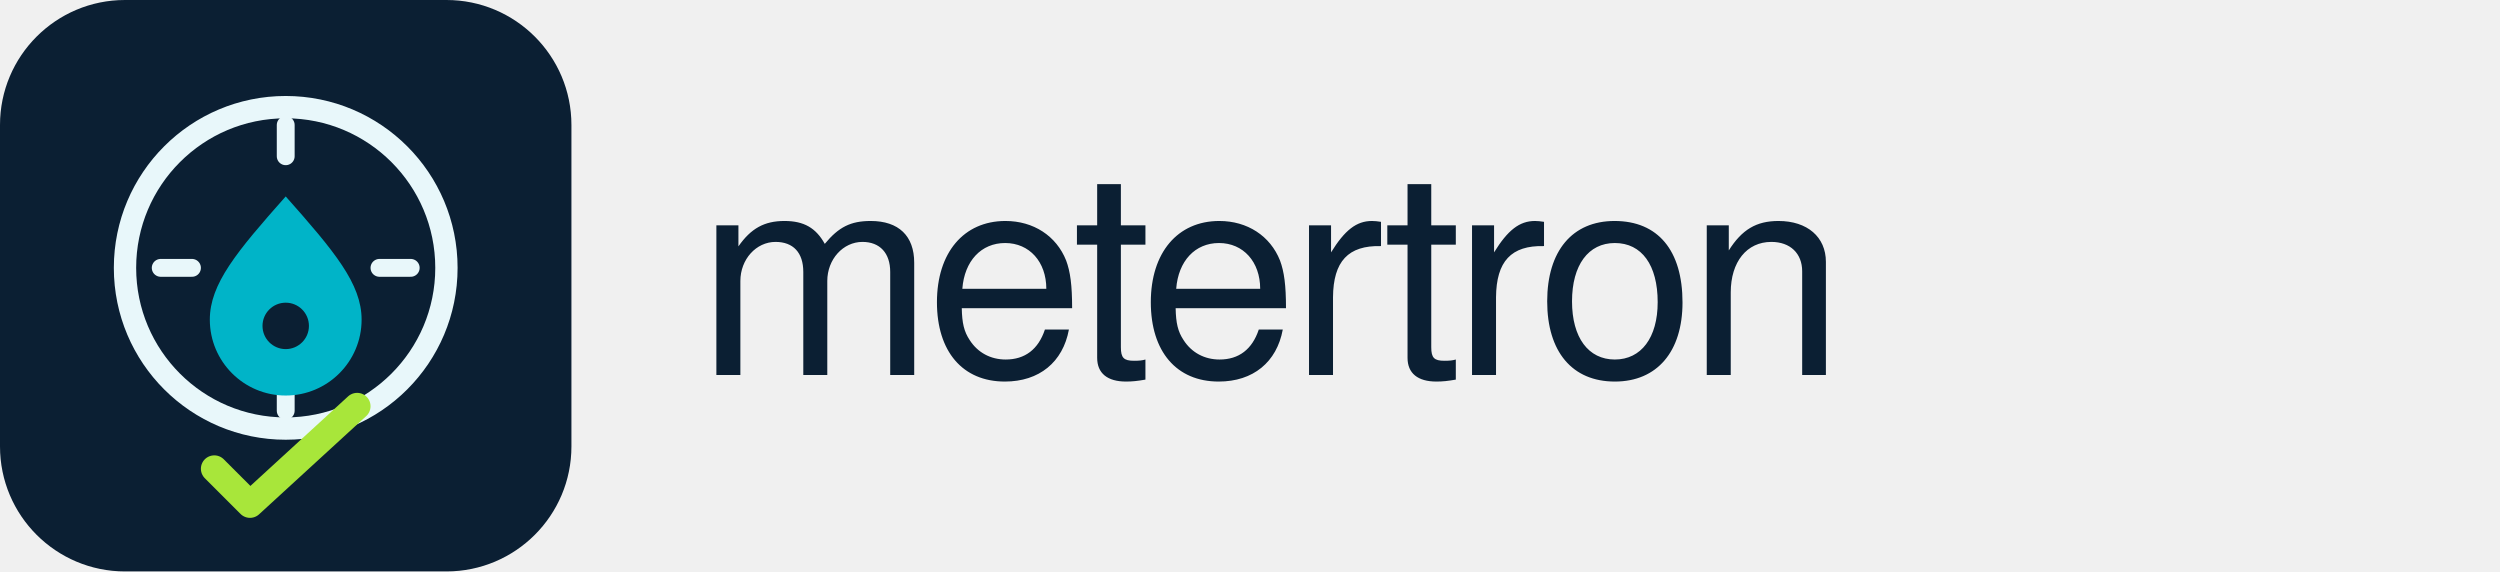
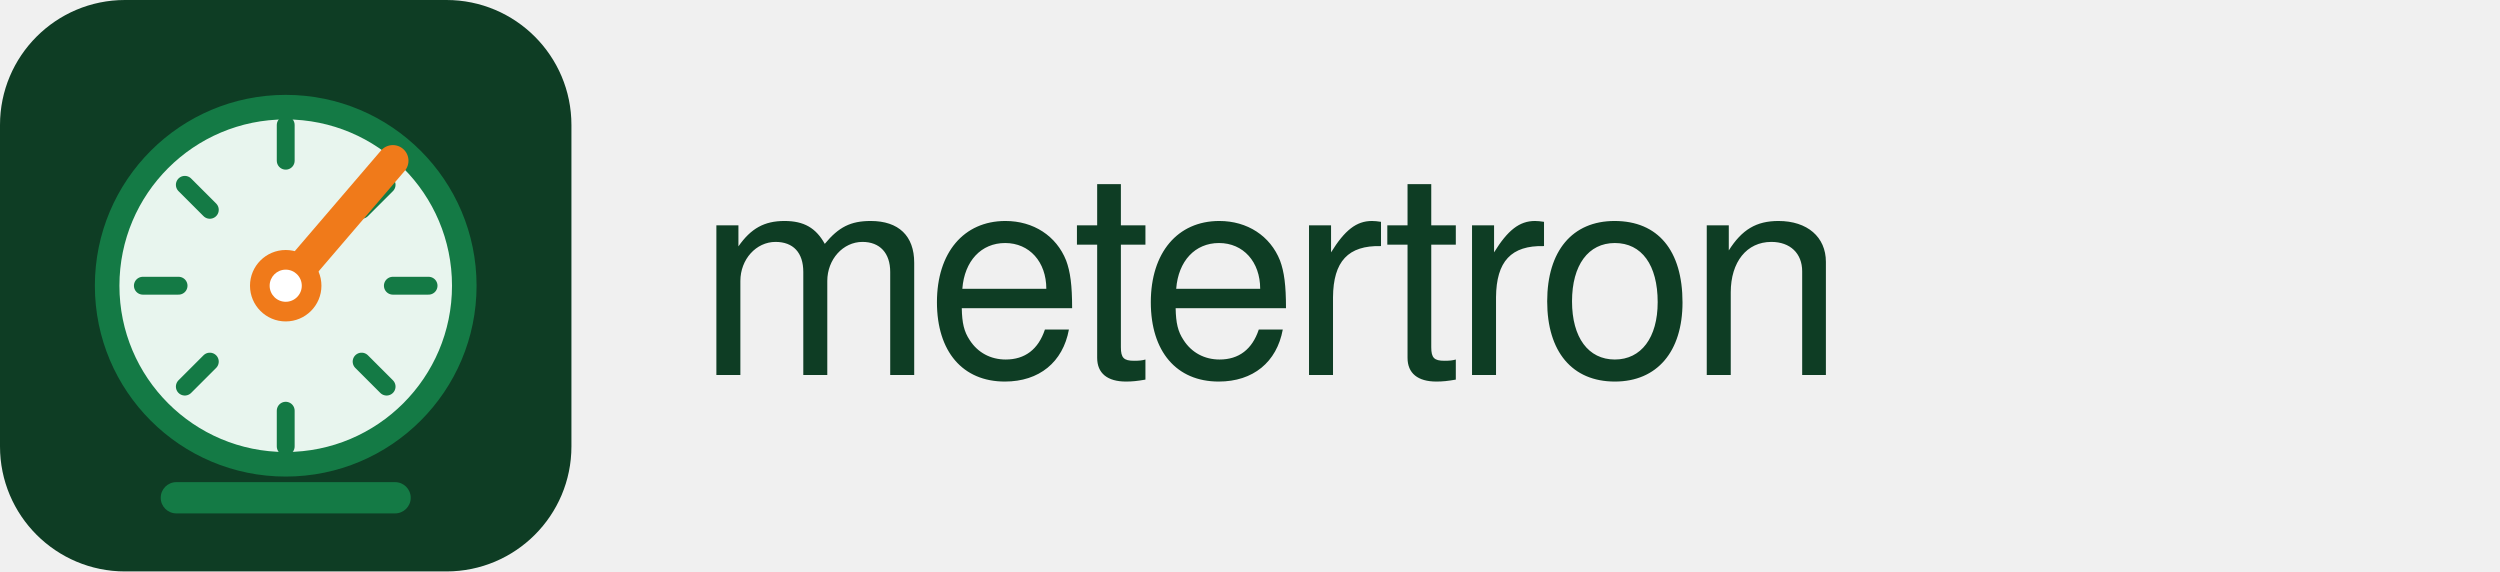
<svg xmlns="http://www.w3.org/2000/svg" viewBox="0 0 280 64" role="img" aria-label="metertron">
  <g transform="translate(0 0)">
-     <rect width="64" height="64" rx="14" fill="#0B1F33" />
-     <circle cx="32" cy="30" r="18" fill="none" stroke="#E8F7FA" stroke-width="2.5" />
-     <path d="M32 14v3.5M46 30h-3.5M32 46v-3.5M18 30h3.5" stroke="#E8F7FA" stroke-width="2" stroke-linecap="round" />
-     <path d="M32 22c5.5 6.2 8.5 9.8 8.5 13.8a8.5 8.5 0 1 1-17 0c0-4 3-7.6 8.5-13.8z" fill="#00B4C8" />
-     <circle cx="32" cy="36.5" r="2.6" fill="#0B1F33" />
-     <path d="M24 52.5l4 4 12-11" fill="none" stroke="#A8E63A" stroke-width="3" stroke-linecap="round" stroke-linejoin="round" />
+     <rect width="64" height="64" rx="14" fill="#0E3D24" />
+     <circle cx="32" cy="32" r="20" fill="#E8F5EE" stroke="#147A45" stroke-width="2.75" />
+     <path d="M32 14v4M48 32h-4M32 50v-4M16 32h4M43.3 20.7l-2.8 2.8M43.3 43.3l-2.8-2.8M20.7 43.3l2.8-2.8M20.7 20.7l2.8 2.8" stroke="#147A45" stroke-width="2" stroke-linecap="round" />
+     <path d="M32 32 L44 18" stroke="#F07A1A" stroke-width="3.5" stroke-linecap="round" />
+     <circle cx="32" cy="32" r="4" fill="#F07A1A" />
+     <circle cx="32" cy="32" r="1.8" fill="#FFFFFF" />
+     <rect x="18" y="54" width="28" height="3.5" rx="1.75" fill="#147A45" />
  </g>
-   <text x="78" y="42" font-family="Segoe UI, Helvetica, Arial, sans-serif" font-size="32" font-weight="500" letter-spacing="-1" fill="#0B1F33">metertron</text>
+   <text x="78" y="42" font-family="Segoe UI, Helvetica, Arial, sans-serif" font-size="32" font-weight="500" letter-spacing="-1" fill="#0E3D24">metertron</text>
</svg>
